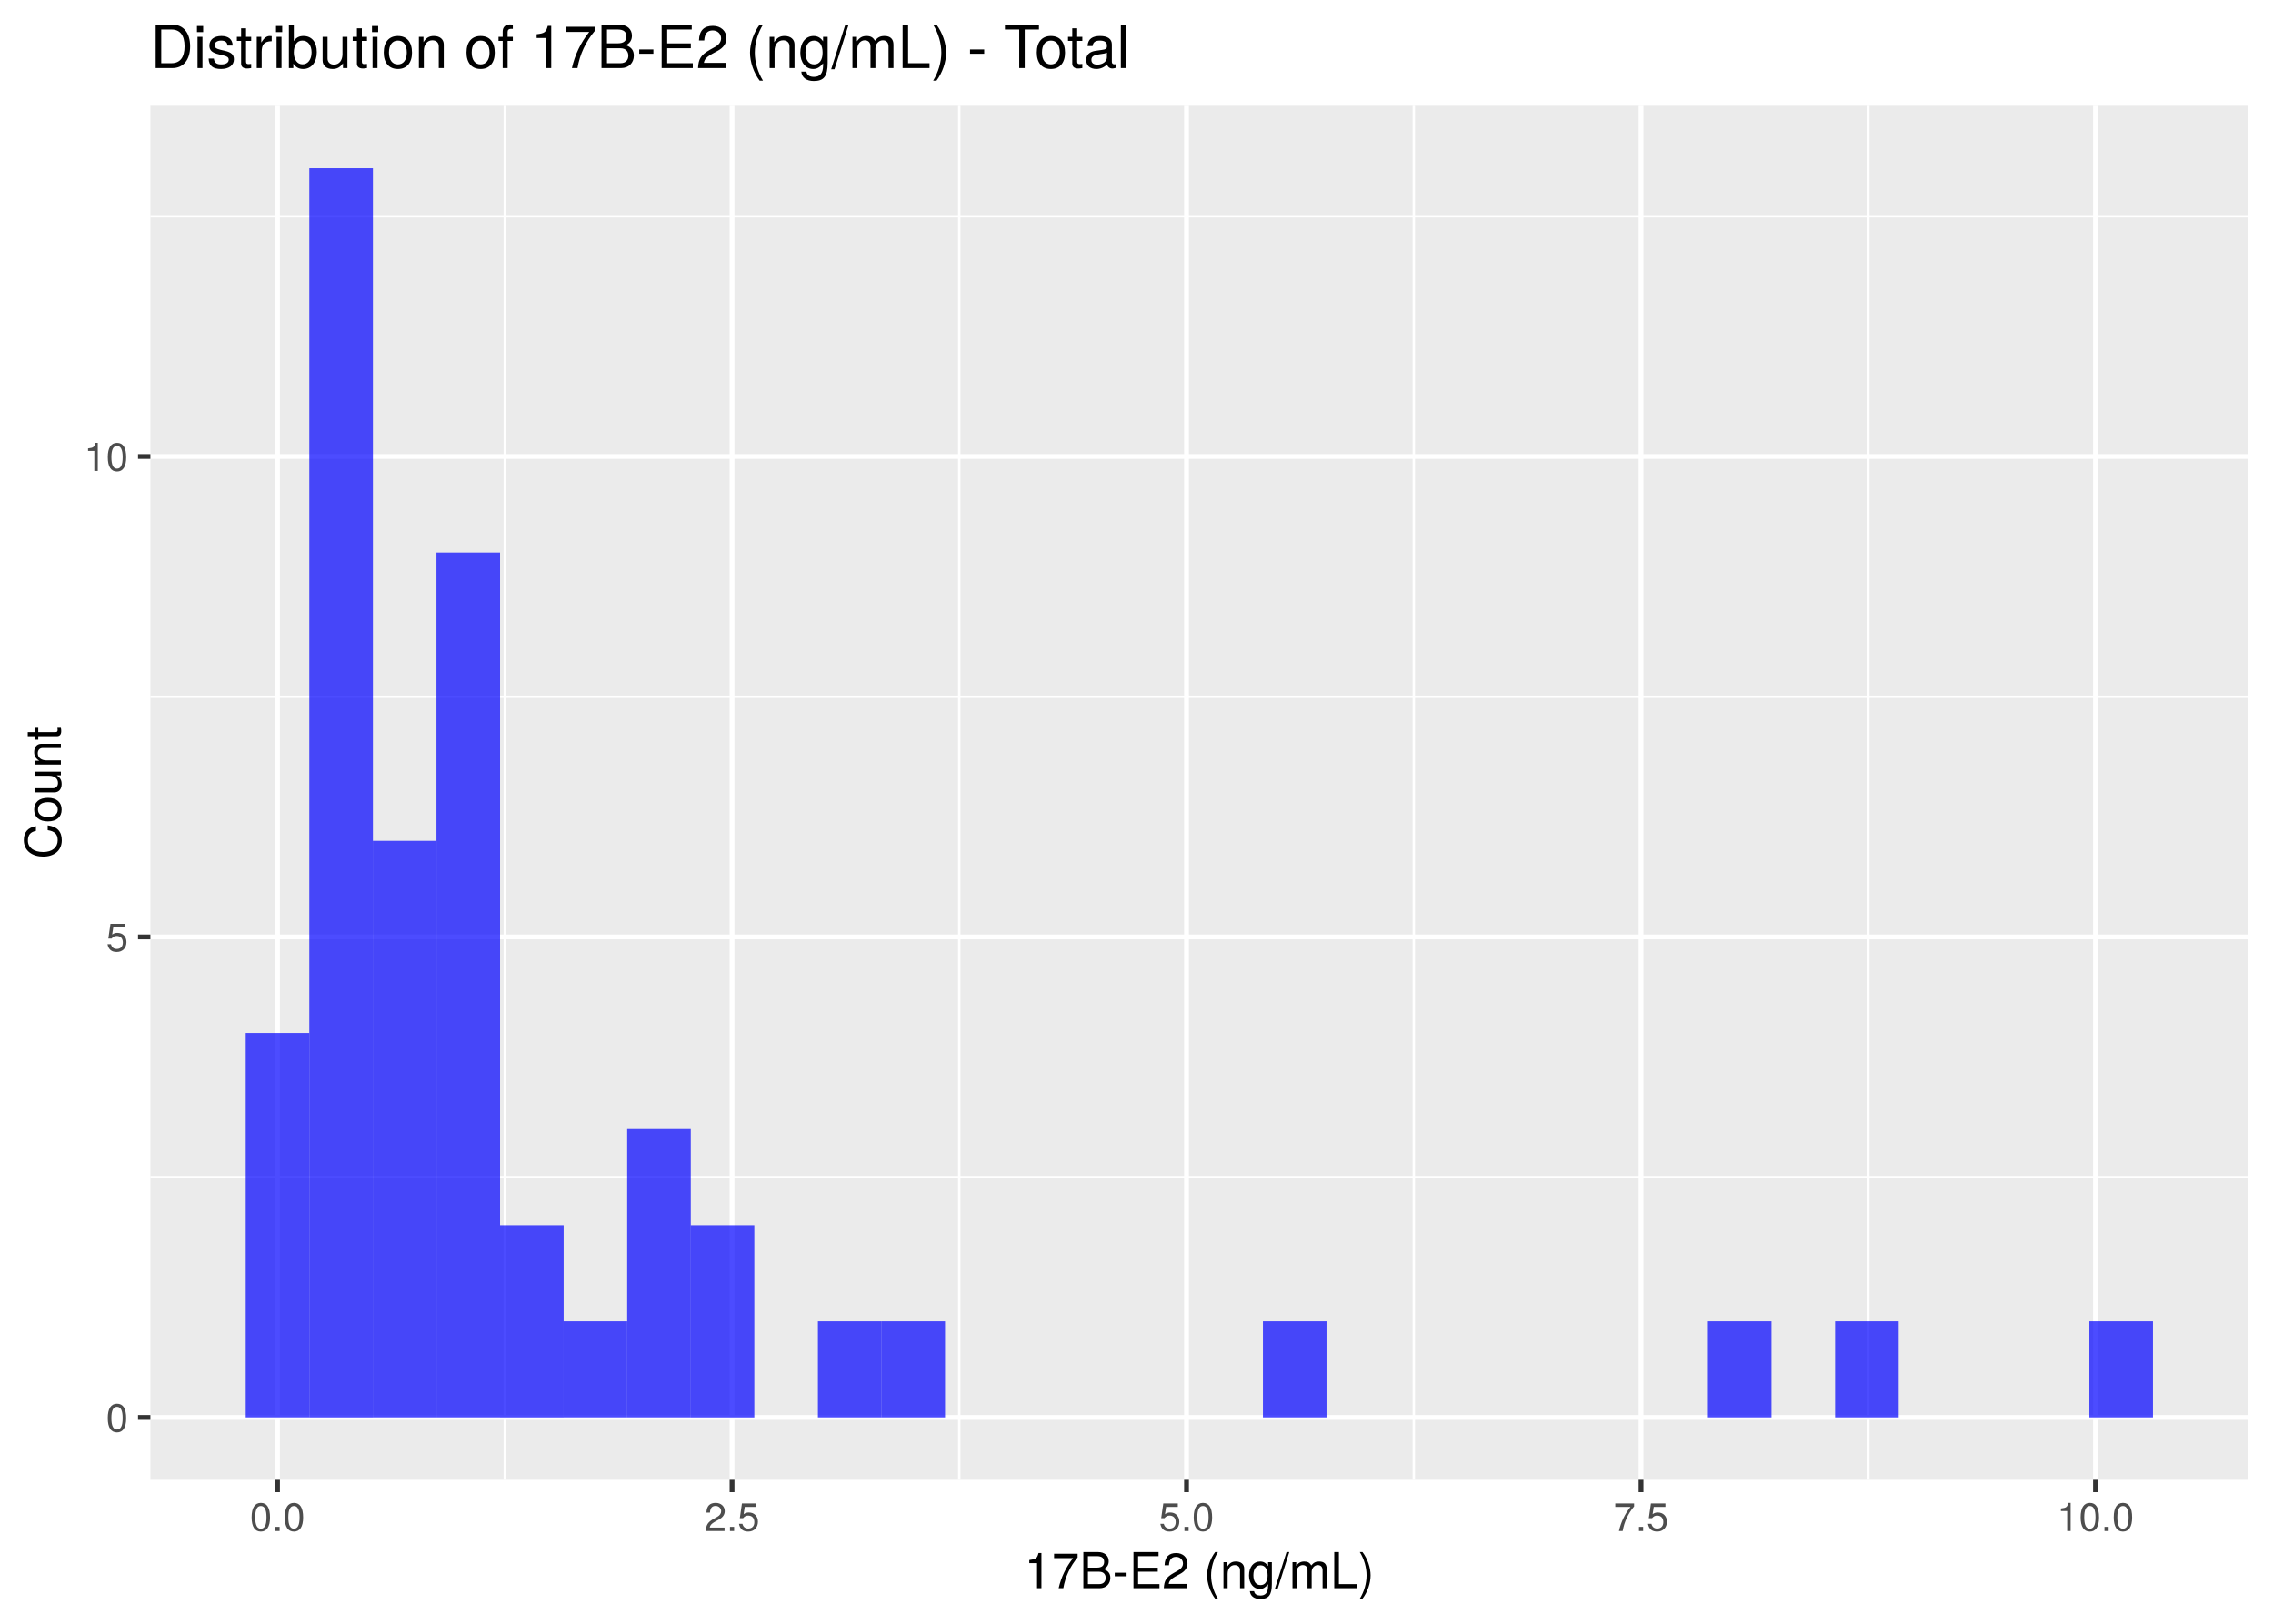
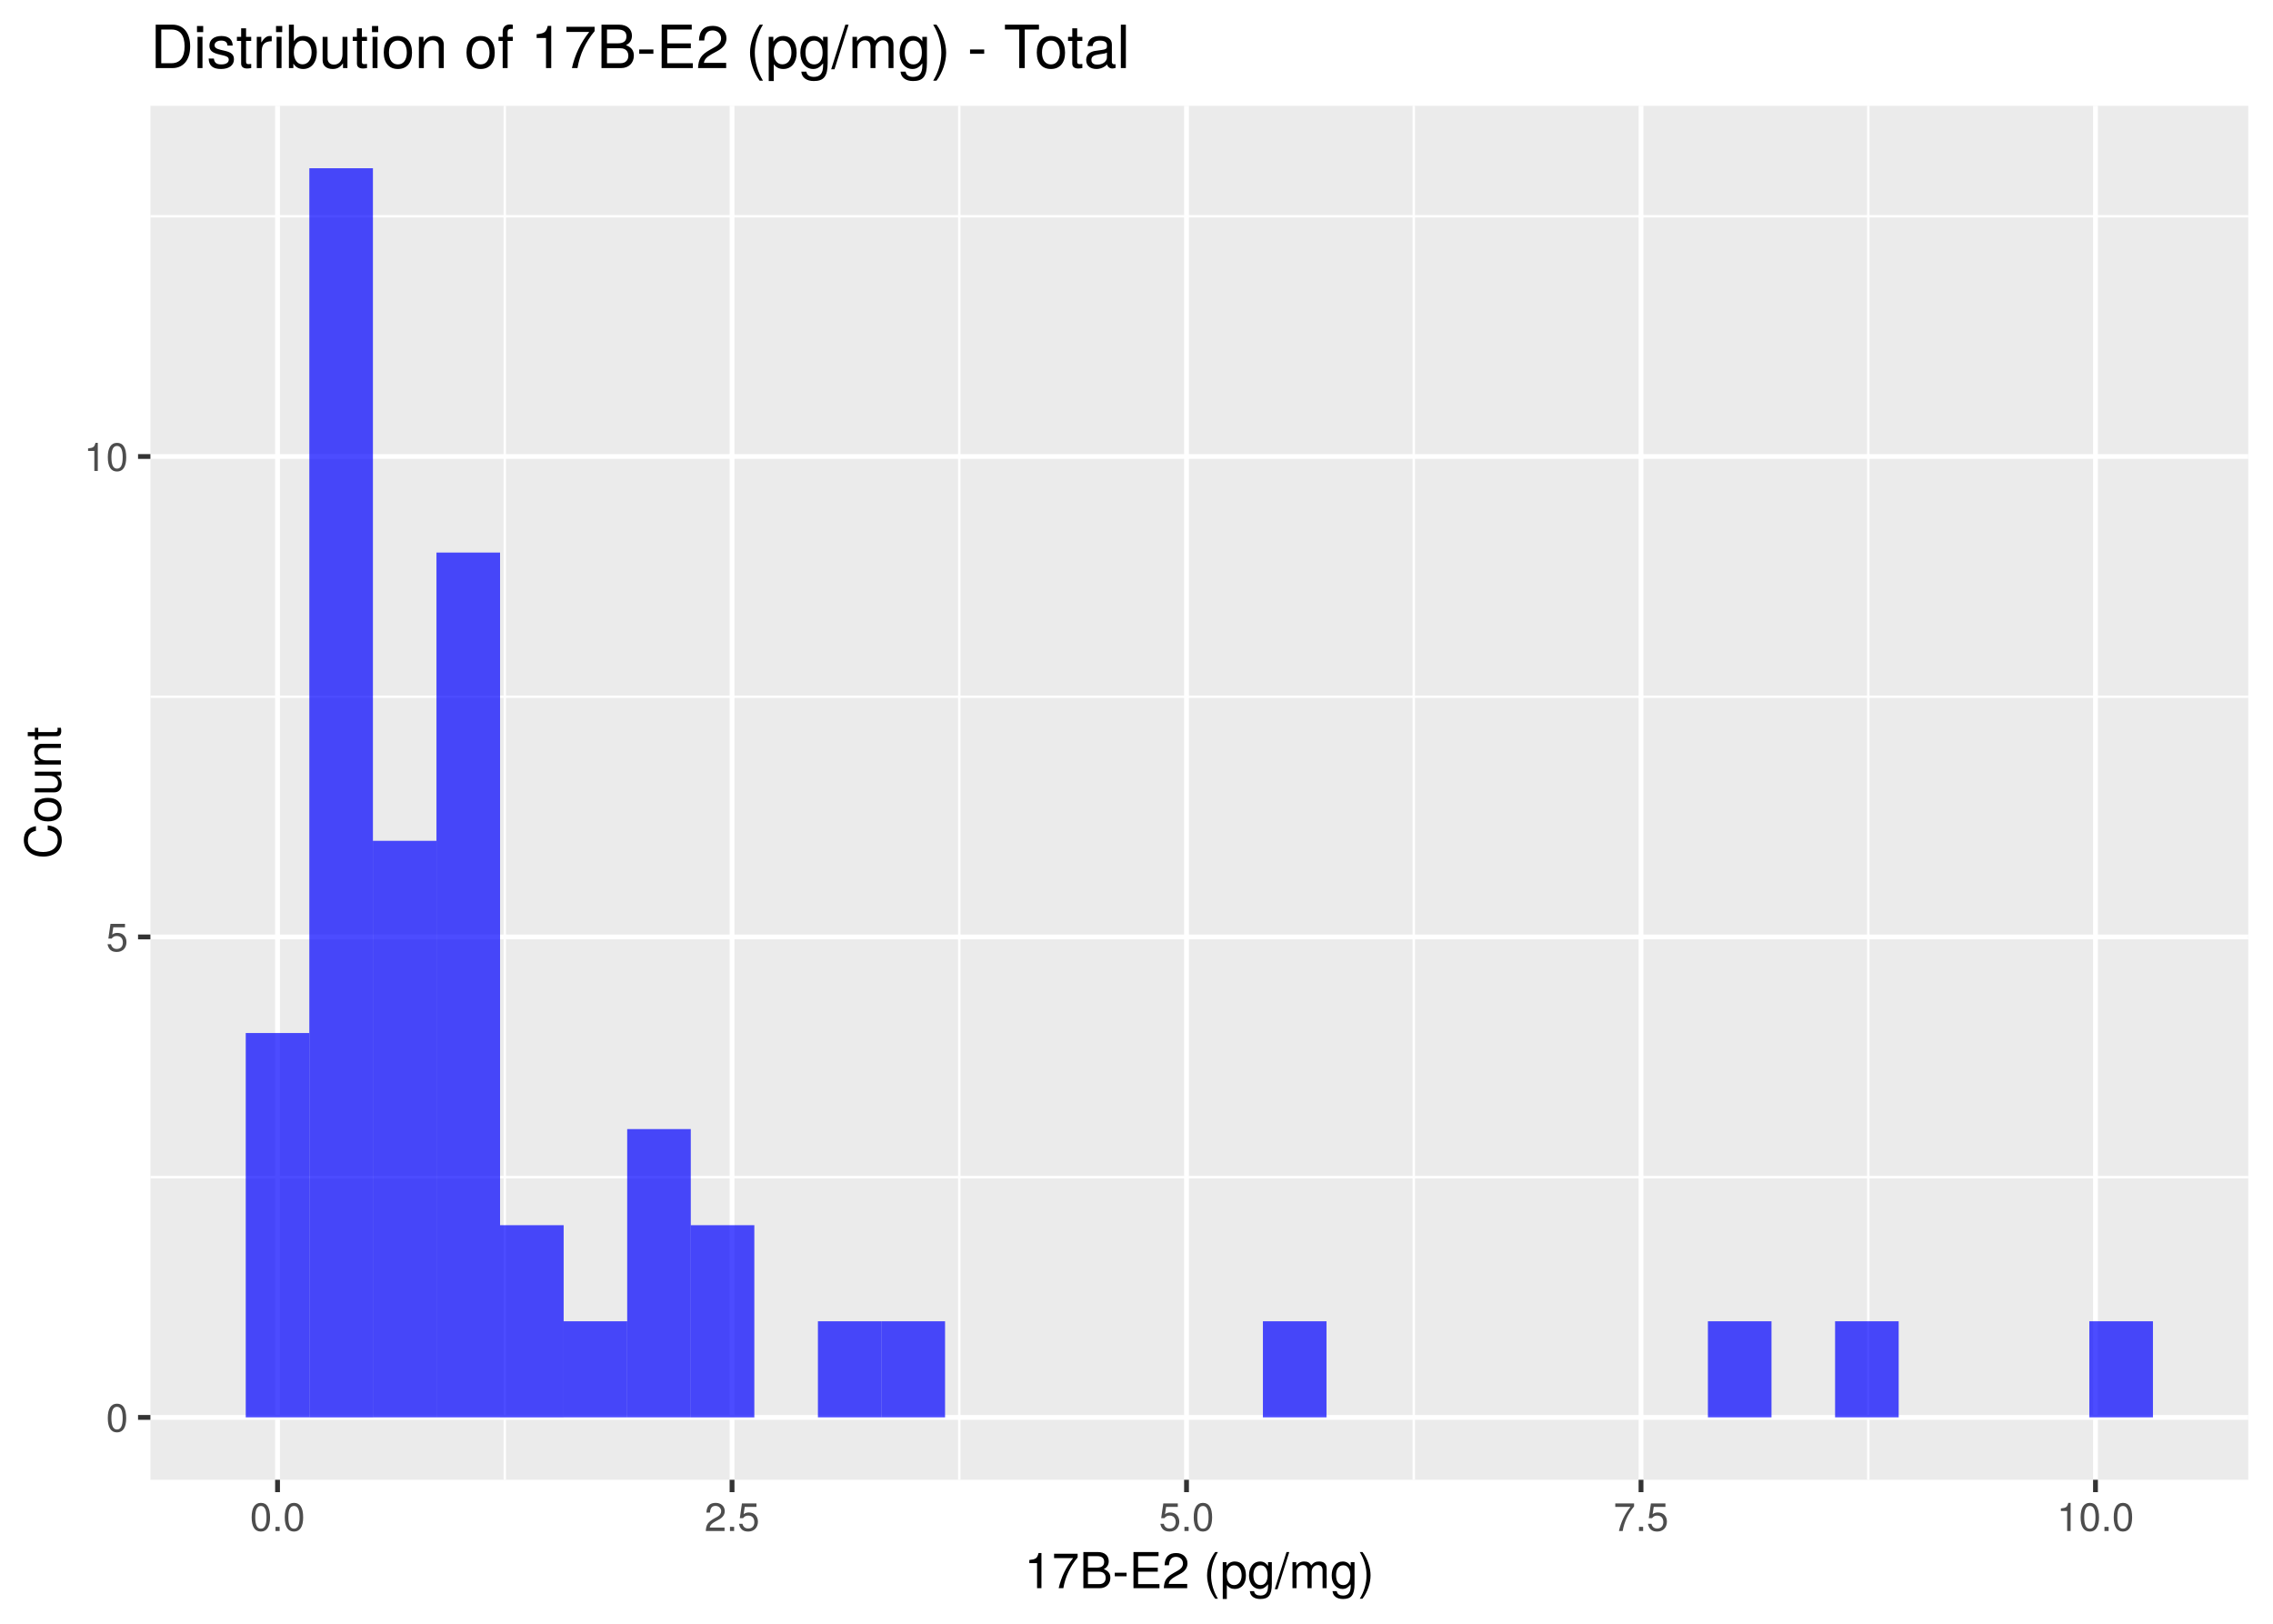
<svg xmlns="http://www.w3.org/2000/svg" class="svglite" width="504.00pt" height="360.00pt" viewBox="0 0 504.00 360.00">
  <defs>
    <style type="text/css">
    .svglite line, .svglite polyline, .svglite polygon, .svglite path, .svglite rect, .svglite circle {
      fill: none;
      stroke: #000000;
      stroke-linecap: round;
      stroke-linejoin: round;
      stroke-miterlimit: 10.00;
    }
    .svglite text {
      white-space: pre;
    }
  </style>
  </defs>
  <rect width="100%" height="100%" style="stroke: none; fill: #FFFFFF;" />
  <defs>
    <clipPath id="cpMC4wMHw1MDQuMDB8MC4wMHwzNjAuMDA=">
      <rect x="0.00" y="0.00" width="504.00" height="360.00" />
    </clipPath>
  </defs>
  <g clip-path="url(#cpMC4wMHw1MDQuMDB8MC4wMHwzNjAuMDA=)">
    <rect x="0.00" y="0.00" width="504.00" height="360.00" style="stroke-width: 1.07; stroke: #FFFFFF; fill: #FFFFFF;" />
  </g>
  <defs>
    <clipPath id="cpMzMuMzV8NDk4LjUyfDIzLjQ1fDMyOC4wOQ==">
      <rect x="33.35" y="23.45" width="465.17" height="304.64" />
    </clipPath>
  </defs>
  <g clip-path="url(#cpMzMuMzV8NDk4LjUyfDIzLjQ1fDMyOC4wOQ==)">
    <rect x="33.35" y="23.45" width="465.17" height="304.64" style="stroke-width: 1.07; stroke: none; fill: #EBEBEB;" />
    <polyline points="33.35,260.99 498.52,260.99 " style="stroke-width: 0.53; stroke: #FFFFFF; stroke-linecap: butt;" />
    <polyline points="33.35,154.47 498.52,154.47 " style="stroke-width: 0.53; stroke: #FFFFFF; stroke-linecap: butt;" />
    <polyline points="33.35,47.95 498.52,47.95 " style="stroke-width: 0.53; stroke: #FFFFFF; stroke-linecap: butt;" />
    <polyline points="111.93,328.09 111.93,23.45 " style="stroke-width: 0.53; stroke: #FFFFFF; stroke-linecap: butt;" />
    <polyline points="212.70,328.09 212.70,23.45 " style="stroke-width: 0.53; stroke: #FFFFFF; stroke-linecap: butt;" />
    <polyline points="313.48,328.09 313.48,23.45 " style="stroke-width: 0.53; stroke: #FFFFFF; stroke-linecap: butt;" />
    <polyline points="414.26,328.09 414.26,23.45 " style="stroke-width: 0.53; stroke: #FFFFFF; stroke-linecap: butt;" />
    <polyline points="33.35,314.25 498.52,314.25 " style="stroke-width: 1.07; stroke: #FFFFFF; stroke-linecap: butt;" />
    <polyline points="33.35,207.73 498.52,207.73 " style="stroke-width: 1.07; stroke: #FFFFFF; stroke-linecap: butt;" />
    <polyline points="33.35,101.21 498.52,101.21 " style="stroke-width: 1.07; stroke: #FFFFFF; stroke-linecap: butt;" />
    <polyline points="61.54,328.09 61.54,23.45 " style="stroke-width: 1.07; stroke: #FFFFFF; stroke-linecap: butt;" />
    <polyline points="162.32,328.09 162.32,23.45 " style="stroke-width: 1.07; stroke: #FFFFFF; stroke-linecap: butt;" />
    <polyline points="263.09,328.09 263.09,23.45 " style="stroke-width: 1.07; stroke: #FFFFFF; stroke-linecap: butt;" />
    <polyline points="363.87,328.09 363.87,23.45 " style="stroke-width: 1.07; stroke: #FFFFFF; stroke-linecap: butt;" />
    <polyline points="464.64,328.09 464.64,23.45 " style="stroke-width: 1.07; stroke: #FFFFFF; stroke-linecap: butt;" />
    <rect x="54.49" y="229.03" width="14.10" height="85.21" style="stroke-width: 1.07; stroke: none; stroke-linecap: butt; stroke-linejoin: miter; fill: #0000FF; fill-opacity: 0.70;" />
    <rect x="68.59" y="37.30" width="14.10" height="276.95" style="stroke-width: 1.07; stroke: none; stroke-linecap: butt; stroke-linejoin: miter; fill: #0000FF; fill-opacity: 0.70;" />
    <rect x="82.68" y="186.42" width="14.10" height="127.82" style="stroke-width: 1.07; stroke: none; stroke-linecap: butt; stroke-linejoin: miter; fill: #0000FF; fill-opacity: 0.70;" />
    <rect x="96.78" y="122.51" width="14.10" height="191.73" style="stroke-width: 1.07; stroke: none; stroke-linecap: butt; stroke-linejoin: miter; fill: #0000FF; fill-opacity: 0.70;" />
    <rect x="110.88" y="271.64" width="14.10" height="42.61" style="stroke-width: 1.07; stroke: none; stroke-linecap: butt; stroke-linejoin: miter; fill: #0000FF; fill-opacity: 0.70;" />
    <rect x="124.97" y="292.94" width="14.10" height="21.30" style="stroke-width: 1.07; stroke: none; stroke-linecap: butt; stroke-linejoin: miter; fill: #0000FF; fill-opacity: 0.70;" />
    <rect x="139.07" y="250.33" width="14.10" height="63.91" style="stroke-width: 1.07; stroke: none; stroke-linecap: butt; stroke-linejoin: miter; fill: #0000FF; fill-opacity: 0.70;" />
    <rect x="153.16" y="271.64" width="14.10" height="42.61" style="stroke-width: 1.07; stroke: none; stroke-linecap: butt; stroke-linejoin: miter; fill: #0000FF; fill-opacity: 0.70;" />
    <rect x="167.26" y="314.25" width="14.10" height="0.00" style="stroke-width: 1.07; stroke: none; stroke-linecap: butt; stroke-linejoin: miter; fill: #0000FF; fill-opacity: 0.70;" />
    <rect x="181.36" y="292.94" width="14.10" height="21.30" style="stroke-width: 1.07; stroke: none; stroke-linecap: butt; stroke-linejoin: miter; fill: #0000FF; fill-opacity: 0.70;" />
    <rect x="195.45" y="292.94" width="14.10" height="21.30" style="stroke-width: 1.07; stroke: none; stroke-linecap: butt; stroke-linejoin: miter; fill: #0000FF; fill-opacity: 0.70;" />
    <rect x="209.55" y="314.25" width="14.10" height="0.00" style="stroke-width: 1.07; stroke: none; stroke-linecap: butt; stroke-linejoin: miter; fill: #0000FF; fill-opacity: 0.70;" />
    <rect x="223.65" y="314.25" width="14.10" height="0.00" style="stroke-width: 1.07; stroke: none; stroke-linecap: butt; stroke-linejoin: miter; fill: #0000FF; fill-opacity: 0.70;" />
    <rect x="237.74" y="314.25" width="14.10" height="0.00" style="stroke-width: 1.07; stroke: none; stroke-linecap: butt; stroke-linejoin: miter; fill: #0000FF; fill-opacity: 0.70;" />
    <rect x="251.84" y="314.25" width="14.10" height="0.00" style="stroke-width: 1.07; stroke: none; stroke-linecap: butt; stroke-linejoin: miter; fill: #0000FF; fill-opacity: 0.70;" />
    <rect x="265.93" y="314.25" width="14.10" height="0.00" style="stroke-width: 1.07; stroke: none; stroke-linecap: butt; stroke-linejoin: miter; fill: #0000FF; fill-opacity: 0.70;" />
    <rect x="280.03" y="292.94" width="14.10" height="21.30" style="stroke-width: 1.07; stroke: none; stroke-linecap: butt; stroke-linejoin: miter; fill: #0000FF; fill-opacity: 0.70;" />
    <rect x="294.13" y="314.25" width="14.10" height="0.00" style="stroke-width: 1.07; stroke: none; stroke-linecap: butt; stroke-linejoin: miter; fill: #0000FF; fill-opacity: 0.70;" />
    <rect x="308.22" y="314.25" width="14.10" height="0.00" style="stroke-width: 1.07; stroke: none; stroke-linecap: butt; stroke-linejoin: miter; fill: #0000FF; fill-opacity: 0.70;" />
    <rect x="322.32" y="314.25" width="14.10" height="0.00" style="stroke-width: 1.07; stroke: none; stroke-linecap: butt; stroke-linejoin: miter; fill: #0000FF; fill-opacity: 0.70;" />
    <rect x="336.41" y="314.25" width="14.10" height="0.00" style="stroke-width: 1.07; stroke: none; stroke-linecap: butt; stroke-linejoin: miter; fill: #0000FF; fill-opacity: 0.70;" />
    <rect x="350.51" y="314.25" width="14.10" height="0.00" style="stroke-width: 1.07; stroke: none; stroke-linecap: butt; stroke-linejoin: miter; fill: #0000FF; fill-opacity: 0.70;" />
    <rect x="364.61" y="314.25" width="14.10" height="0.00" style="stroke-width: 1.07; stroke: none; stroke-linecap: butt; stroke-linejoin: miter; fill: #0000FF; fill-opacity: 0.70;" />
    <rect x="378.70" y="292.94" width="14.10" height="21.30" style="stroke-width: 1.07; stroke: none; stroke-linecap: butt; stroke-linejoin: miter; fill: #0000FF; fill-opacity: 0.70;" />
    <rect x="392.80" y="314.25" width="14.10" height="0.00" style="stroke-width: 1.07; stroke: none; stroke-linecap: butt; stroke-linejoin: miter; fill: #0000FF; fill-opacity: 0.70;" />
    <rect x="406.90" y="292.94" width="14.10" height="21.30" style="stroke-width: 1.07; stroke: none; stroke-linecap: butt; stroke-linejoin: miter; fill: #0000FF; fill-opacity: 0.70;" />
    <rect x="420.99" y="314.25" width="14.10" height="0.00" style="stroke-width: 1.07; stroke: none; stroke-linecap: butt; stroke-linejoin: miter; fill: #0000FF; fill-opacity: 0.70;" />
    <rect x="435.09" y="314.25" width="14.10" height="0.00" style="stroke-width: 1.07; stroke: none; stroke-linecap: butt; stroke-linejoin: miter; fill: #0000FF; fill-opacity: 0.70;" />
    <rect x="449.18" y="314.25" width="14.10" height="0.00" style="stroke-width: 1.07; stroke: none; stroke-linecap: butt; stroke-linejoin: miter; fill: #0000FF; fill-opacity: 0.70;" />
    <rect x="463.28" y="292.94" width="14.10" height="21.30" style="stroke-width: 1.07; stroke: none; stroke-linecap: butt; stroke-linejoin: miter; fill: #0000FF; fill-opacity: 0.70;" />
  </g>
  <g clip-path="url(#cpMC4wMHw1MDQuMDB8MC4wMHwzNjAuMDA=)">
    <text x="28.42" y="317.45" text-anchor="end" style="font-size: 8.80px; font-weight: 0;fill: #4D4D4D; font-family: &quot;TeX Gyre Heros&quot;;" textLength="4.89px" lengthAdjust="spacingAndGlyphs">0</text>
    <text x="28.42" y="210.94" text-anchor="end" style="font-size: 8.80px; font-weight: 0;fill: #4D4D4D; font-family: &quot;TeX Gyre Heros&quot;;" textLength="4.89px" lengthAdjust="spacingAndGlyphs">5</text>
    <text x="28.42" y="104.42" text-anchor="end" style="font-size: 8.80px; font-weight: 0;fill: #4D4D4D; font-family: &quot;TeX Gyre Heros&quot;;" textLength="9.78px" lengthAdjust="spacingAndGlyphs">10</text>
    <polyline points="30.61,314.25 33.35,314.25 " style="stroke-width: 1.07; stroke: #333333; stroke-linecap: butt;" />
    <polyline points="30.61,207.73 33.35,207.73 " style="stroke-width: 1.07; stroke: #333333; stroke-linecap: butt;" />
    <polyline points="30.61,101.21 33.35,101.21 " style="stroke-width: 1.07; stroke: #333333; stroke-linecap: butt;" />
    <polyline points="61.54,330.83 61.54,328.09 " style="stroke-width: 1.07; stroke: #333333; stroke-linecap: butt;" />
    <polyline points="162.32,330.83 162.32,328.09 " style="stroke-width: 1.07; stroke: #333333; stroke-linecap: butt;" />
    <polyline points="263.09,330.83 263.09,328.09 " style="stroke-width: 1.07; stroke: #333333; stroke-linecap: butt;" />
    <polyline points="363.87,330.83 363.87,328.09 " style="stroke-width: 1.07; stroke: #333333; stroke-linecap: butt;" />
    <polyline points="464.64,330.83 464.64,328.09 " style="stroke-width: 1.07; stroke: #333333; stroke-linecap: butt;" />
    <text x="61.54" y="339.44" text-anchor="middle" style="font-size: 8.80px; font-weight: 0;fill: #4D4D4D; font-family: &quot;TeX Gyre Heros&quot;;" textLength="12.23px" lengthAdjust="spacingAndGlyphs">0.0</text>
    <text x="162.32" y="339.44" text-anchor="middle" style="font-size: 8.80px; font-weight: 0;fill: #4D4D4D; font-family: &quot;TeX Gyre Heros&quot;;" textLength="12.23px" lengthAdjust="spacingAndGlyphs">2.5</text>
    <text x="263.09" y="339.44" text-anchor="middle" style="font-size: 8.80px; font-weight: 0;fill: #4D4D4D; font-family: &quot;TeX Gyre Heros&quot;;" textLength="12.23px" lengthAdjust="spacingAndGlyphs">5.0</text>
    <text x="363.87" y="339.44" text-anchor="middle" style="font-size: 8.80px; font-weight: 0;fill: #4D4D4D; font-family: &quot;TeX Gyre Heros&quot;;" textLength="12.23px" lengthAdjust="spacingAndGlyphs">7.5</text>
    <text x="464.64" y="339.44" text-anchor="middle" style="font-size: 8.80px; font-weight: 0;fill: #4D4D4D; font-family: &quot;TeX Gyre Heros&quot;;" textLength="17.11px" lengthAdjust="spacingAndGlyphs">10.0</text>
-     <text x="265.93" y="352.12" text-anchor="middle" style="font-size: 11.00px; font-weight: 0; font-family: &quot;TeX Gyre Heros&quot;;" textLength="77.63px" lengthAdjust="spacingAndGlyphs">17B-E2 (ng/mL)</text>
+     <text x="265.93" y="352.12" text-anchor="middle" style="font-size: 11.00px; font-weight: 0; font-family: &quot;TeX Gyre Heros&quot;;" textLength="77.63px" lengthAdjust="spacingAndGlyphs">17B-E2 (pg/mg)</text>
    <text transform="translate(13.50,175.77) rotate(-90)" text-anchor="middle" style="font-size: 11.00px; font-weight: 0; font-family: &quot;TeX Gyre Heros&quot;;" textLength="29.34px" lengthAdjust="spacingAndGlyphs">Count</text>
-     <text x="33.35" y="15.09" style="font-size: 13.20px; font-weight: 0; font-family: &quot;TeX Gyre Heros&quot;;" textLength="218.37px" lengthAdjust="spacingAndGlyphs">Distribution of 17B-E2 (ng/mL) - Total</text>
+     <text x="33.35" y="15.09" style="font-size: 13.20px; font-weight: 0; font-family: &quot;TeX Gyre Heros&quot;;" textLength="218.37px" lengthAdjust="spacingAndGlyphs">Distribution of 17B-E2 (pg/mg) - Total</text>
  </g>
</svg>
